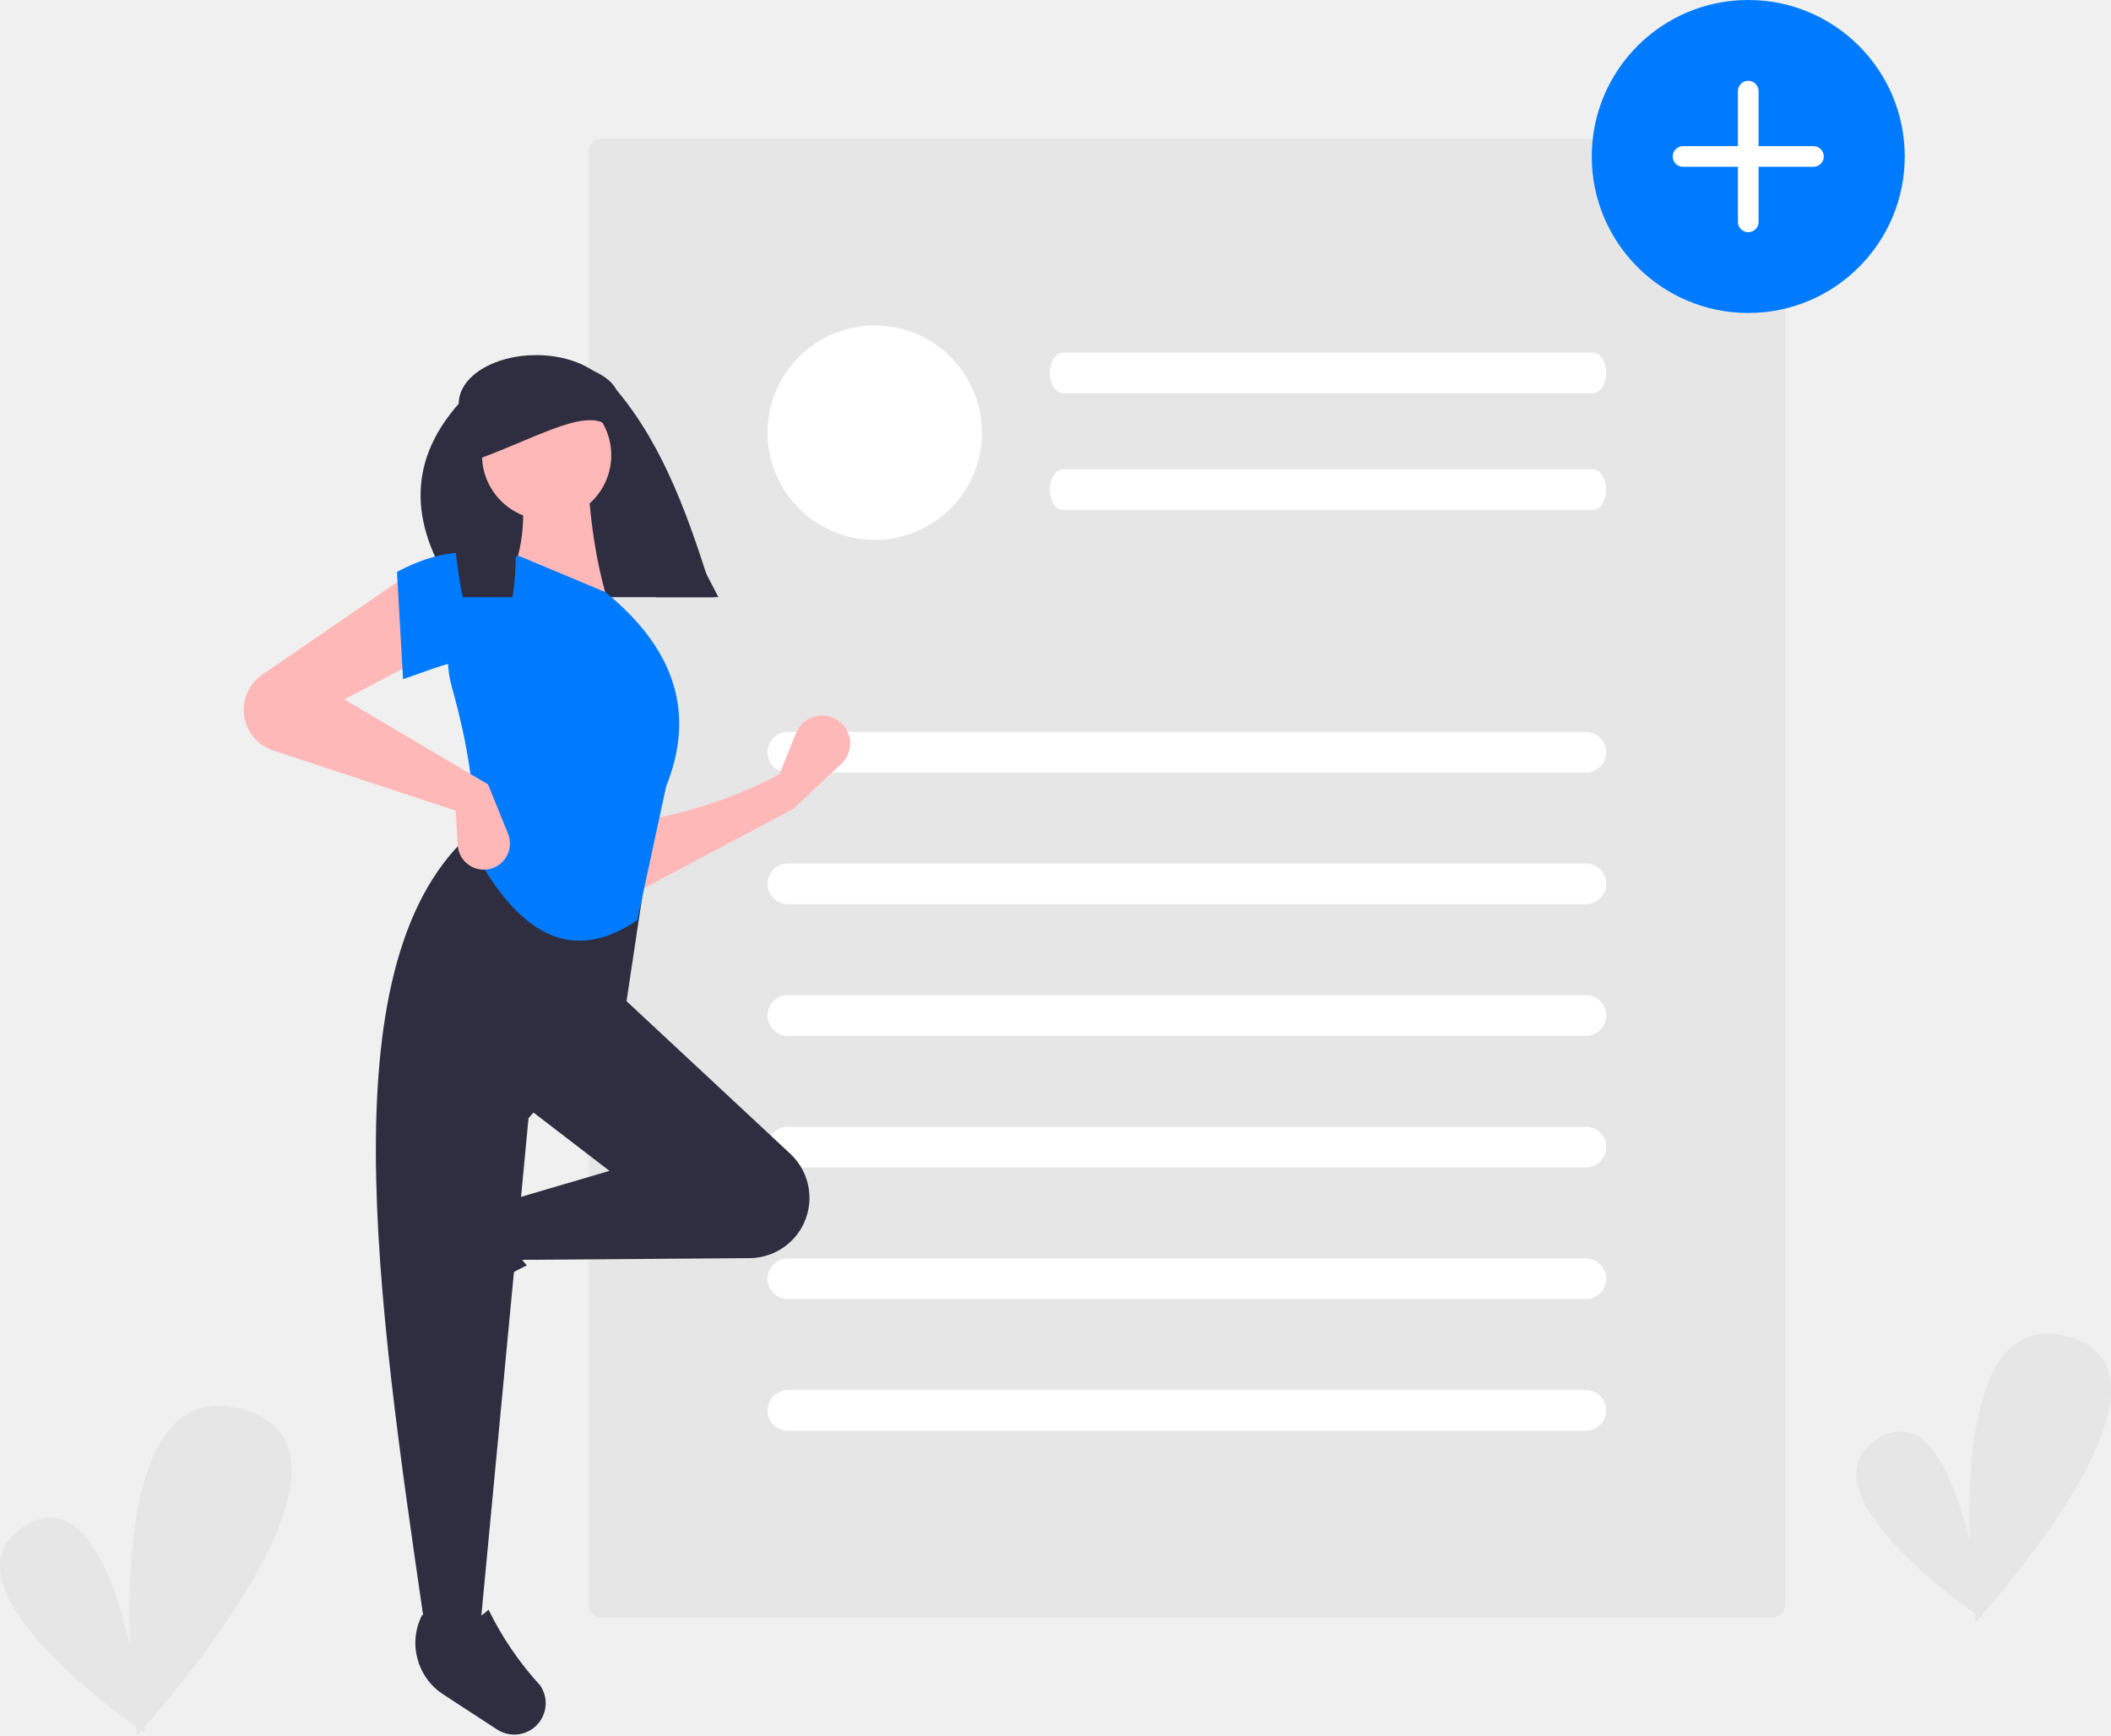
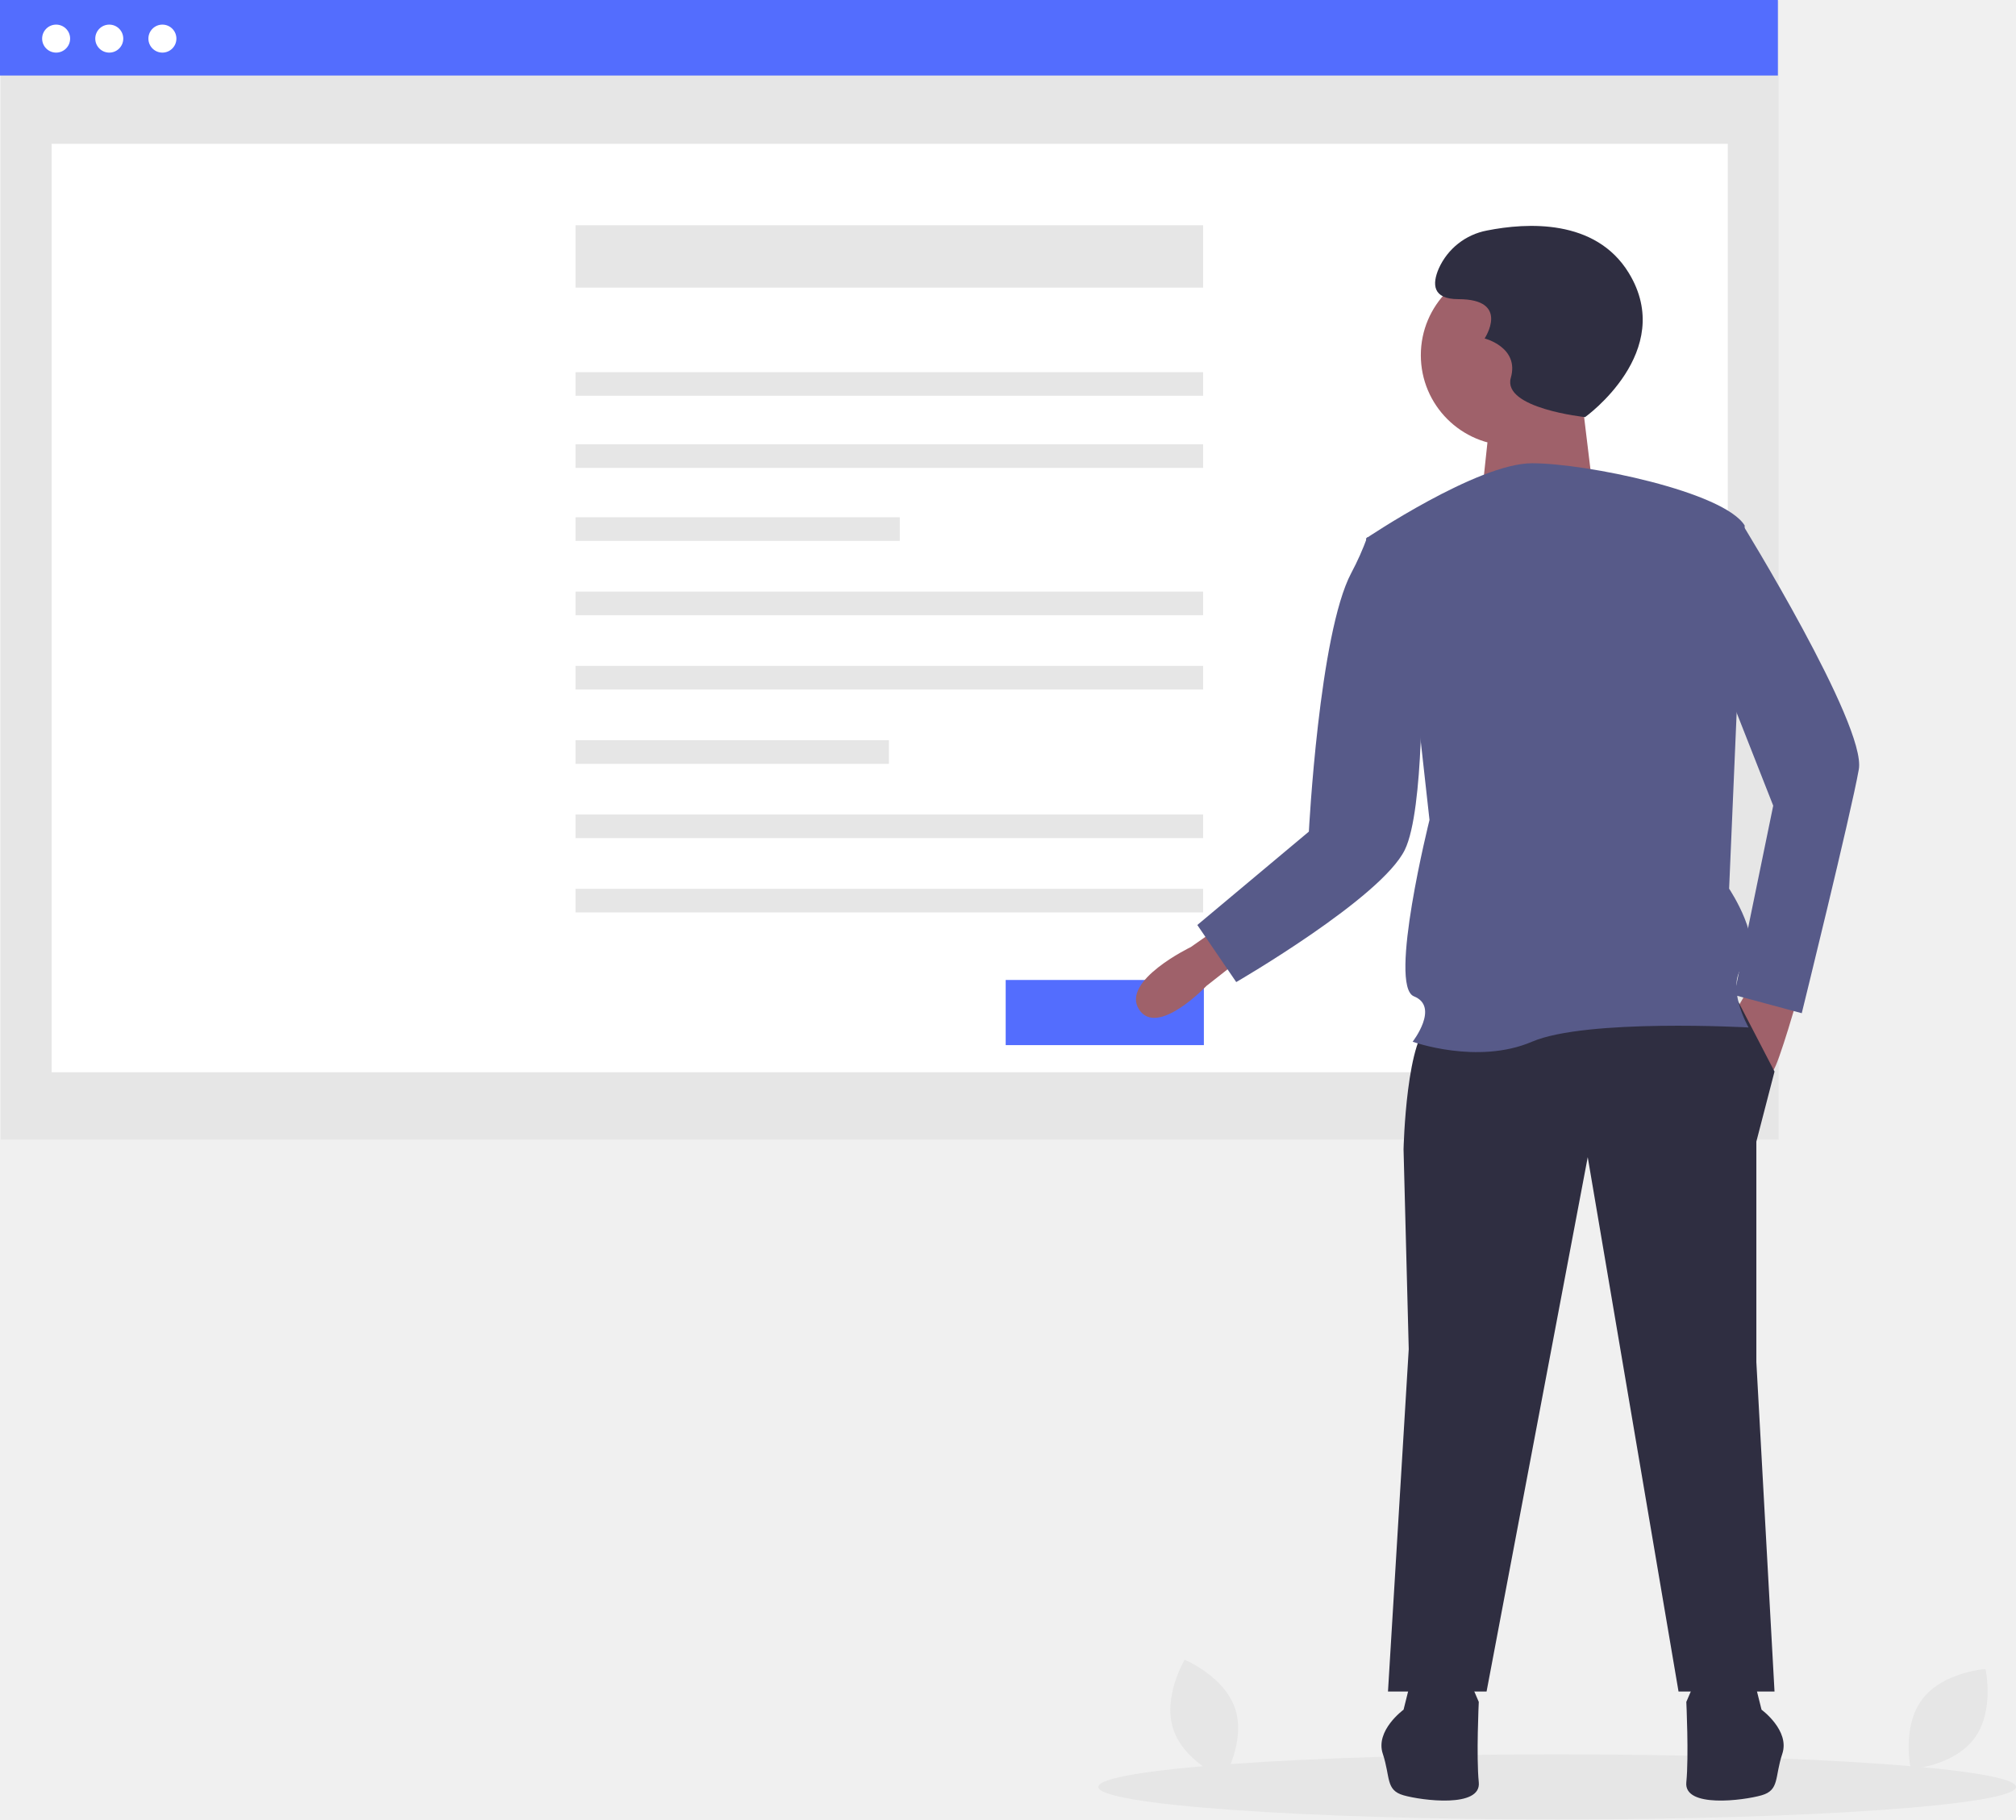
- <svg xmlns="http://www.w3.org/2000/svg" id="a6165653-2719-4fed-8ed9-8fe7d02b0919" data-name="Layer 1" width="777.805" height="639.552" viewBox="0 0 777.805 639.552">
-   <path d="M941.532,725.07c13.358-15.199,76.265-90.009,31.554-102.342-33.581-9.263-37.322,41.699-36.195,75.899-5.377-23.042-15.813-49.958-34.148-38.082-26.424,17.115,23.088,54.992,36.022,64.29.212,1.891.352,2.942.352,2.942s.53-.578,1.476-1.643c.739.517,1.15.795,1.15.795S941.675,726.258,941.532,725.07Z" transform="translate(-211.0973 -130.224)" fill="#e6e6e6" />
-   <path d="M264.281,766.677c15.3-17.408,87.349-103.092,36.14-117.217-38.461-10.609-42.746,47.76-41.456,86.93-6.159-26.39-18.111-57.219-39.111-43.617-30.264,19.603,26.444,62.984,41.257,73.634.243,2.166.404,3.369.404,3.369s.608-.663,1.691-1.882c.846.593,1.317.911,1.317.911S264.445,768.037,264.281,766.677Z" transform="translate(-211.0973 -130.224)" fill="#e6e6e6" />
-   <path d="M432.903,181.278a5.006,5.006,0,0,0-5,5v535a5.006,5.006,0,0,0,5,5H863.902a5.006,5.006,0,0,0,5-5v-535a5.006,5.006,0,0,0-5-5Z" transform="translate(-211.0973 -130.224)" fill="#e6e6e6" />
-   <path d="M795.403,414.903h-294a7.5,7.5,0,0,1,0-15h294a7.5,7.5,0,0,1,0,15Z" transform="translate(-211.0973 -130.224)" fill="#fff" />
-   <path d="M797.927,275.153H602.878c-2.748,0-4.976-3.358-4.976-7.5s2.228-7.5,4.976-7.5H797.927c2.748,0,4.976,3.358,4.976,7.5S800.675,275.153,797.927,275.153Z" transform="translate(-211.0973 -130.224)" fill="#fff" />
-   <path d="M797.927,318.153H602.878c-2.748,0-4.976-3.358-4.976-7.5s2.228-7.5,4.976-7.5H797.927c2.748,0,4.976,3.358,4.976,7.5S800.675,318.153,797.927,318.153Z" transform="translate(-211.0973 -130.224)" fill="#fff" />
-   <path d="M795.403,463.403h-294a7.5,7.5,0,0,1,0-15h294a7.5,7.5,0,0,1,0,15Z" transform="translate(-211.0973 -130.224)" fill="#fff" />
-   <path d="M795.403,511.903h-294a7.5,7.5,0,0,1,0-15h294a7.5,7.5,0,0,1,0,15Z" transform="translate(-211.0973 -130.224)" fill="#fff" />
-   <path d="M795.403,560.403h-294a7.5,7.5,0,0,1,0-15h294a7.5,7.5,0,0,1,0,15Z" transform="translate(-211.0973 -130.224)" fill="#fff" />
-   <path d="M795.403,608.903h-294a7.5,7.5,0,0,1,0-15h294a7.5,7.5,0,0,1,0,15Z" transform="translate(-211.0973 -130.224)" fill="#fff" />
-   <path d="M795.403,657.403h-294a7.5,7.5,0,0,1,0-15h294a7.5,7.5,0,0,1,0,15Z" transform="translate(-211.0973 -130.224)" fill="#fff" />
-   <circle cx="322.305" cy="159.429" r="39.5" fill="#fff" />
-   <path d="M594.265,414.903" transform="translate(-211.0973 -130.224)" fill="#fff" />
-   <path d="M503.507,428.188l-58.903,31.316-.746-26.096c19.226-3.209,37.517-8.797,54.429-17.895l6.16-15.22a10.318,10.318,0,0,1,17.536-2.678l0,0a10.318,10.318,0,0,1-.908,14.069Z" transform="translate(-211.0973 -130.224)" fill="#ffb8b8" />
-   <path d="M359.583,608.993v0a11.574,11.574,0,0,1,1.469-9.363L373.992,579.772a22.612,22.612,0,0,1,29.335-7.739h0c-5.438,9.256-4.68,17.377,1.878,24.434A117.631,117.631,0,0,0,377.269,615.511,11.574,11.574,0,0,1,359.583,608.993Z" transform="translate(-211.0973 -130.224)" fill="#2f2e41" />
-   <path d="M506.19,583.029l0,0a22.203,22.203,0,0,1-18.871,10.779l-85.96.651-3.728-21.623,38.026-11.184-32.061-24.605,35.044-41.008L502.289,555.363A22.203,22.203,0,0,1,506.19,583.029Z" transform="translate(-211.0973 -130.224)" fill="#2f2e41" />
-   <path d="M387.938,730.905H367.806C349.731,607.008,331.333,482.763,385.701,436.39l64.122,10.439-8.202,54.429-35.789,41.008Z" transform="translate(-211.0973 -130.224)" fill="#2f2e41" />
-   <path d="M403.634,768.972h0a11.574,11.574,0,0,1-9.363-1.469L374.413,754.565a22.612,22.612,0,0,1-7.741-29.335v0c9.257,5.437,17.377,4.679,24.434-1.88a117.63,117.63,0,0,0,19.047,27.935A11.574,11.574,0,0,1,403.634,768.972Z" transform="translate(-211.0973 -130.224)" fill="#2f2e41" />
-   <path d="M475.811,350.278H380.109c-17.674-25.003-19.748-48.913,0-71.294,0-9.896,12.783-17.919,28.551-17.919h0c12.352,0,23.303,4.985,27.139,12.354Z" transform="translate(-211.0973 -130.224)" fill="#2f2e41" />
-   <path d="M435.657,353.627l-37.28-8.947c6.192-12.674,6.702-26.776,3.728-41.754l25.351-.746C428.249,320.806,430.653,338.207,435.657,353.627Z" transform="translate(-211.0973 -130.224)" fill="#ffb8b8" />
-   <path d="M445.903,469.278c-27.139,18.493-46.314.633-60.947-26.923,2.033-16.862-1.259-37.041-7.357-58.966a40.138,40.138,0,0,1,24.506-48.401l0,0,32.061,13.421c27.224,22.19,32.582,46.227,22.368,71.578Z" transform="translate(-211.0973 -130.224)" fill="#007bff" />
-   <path d="M367.806,372.268l-29.824,15.658,52.938,31.316,7.366,18.17a9.637,9.637,0,0,1-5.789,12.731h0a9.637,9.637,0,0,1-12.762-8.544l-.745-12.663-67.284-22.204a15.733,15.733,0,0,1-9.873-9.611v0a15.733,15.733,0,0,1,5.903-18.303l54.105-37.118Z" transform="translate(-211.0973 -130.224)" fill="#ffb8b8" />
-   <path d="M397.631,375.25c-12.439-5.451-23.749.47-38.026,5.219l-2.237-39.517c14.176-7.556,27.692-9.593,40.263-3.728Z" transform="translate(-211.0973 -130.224)" fill="#007bff" />
-   <path d="M474.056,350.278H452.947c-13.138-24.236-12.541-67.056-40.777-57.512-18.141-10.767-7.732,31.484-12.243,57.512h-18.357c-4.988-25.43-5.057-50.913.811-71.635a9.655,9.655,0,0,1,3.512-7.059,19.952,19.952,0,0,1,2.945-2.238c6.487-4.087,10.843-6.414,20.32-6.414a57.204,57.204,0,0,1,15.688,2.157c.664.194,1.32.403,1.953.621.872.299,1.715.626,2.52.977,4.146,1.783,7.404,4.196,8.947,7.216C456.131,295.208,465.25,322.089,474.056,350.278Z" transform="translate(-211.0973 -130.224)" fill="#2f2e41" />
-   <circle cx="201.413" cy="167.729" r="23.802" fill="#ffb8b8" />
-   <path d="M436.652,288.772c-7.161-9.76-25.835,1.883-48.284,10.201V275.851c18.467-8.13,29.236-10.475,41.484-2.04Z" transform="translate(-211.0973 -130.224)" fill="#2f2e41" />
-   <circle cx="644.147" cy="57.659" r="57.659" fill="#007bff" />
-   <path d="M831.22,184.078a3.805,3.805,0,1,0,0,7.61h20.22v20.219a3.805,3.805,0,1,0,7.609,0V191.688h20.22a3.805,3.805,0,0,0,0-7.61H859.049V163.858a3.805,3.805,0,1,0-7.609,0v20.22Z" transform="translate(-211.0973 -130.224)" fill="#fff" />
+ <svg xmlns="http://www.w3.org/2000/svg" id="ab240924-3aa7-47b6-b62a-c874e6e3bd4f" data-name="Layer 1" width="742.571" height="670.208" viewBox="0 0 742.571 670.208">
+   <path d="M683.679,744.339c3.986,12.061-4.177,25.604-4.177,25.604s-14.625-6.012-18.611-18.073,4.177-25.604,4.177-25.604S679.694,732.278,683.679,744.339Z" transform="translate(-228.7143 -114.8962)" fill="#e6e6e6" />
+   <path d="M955.901,755.284c-7.6,10.178-23.376,11.249-23.376,11.249s-3.454-15.431,4.146-25.609,23.376-11.249,23.376-11.249S963.501,745.106,955.901,755.284Z" transform="translate(-228.7143 -114.8962)" fill="#e6e6e6" />
+   <ellipse cx="573.571" cy="658.208" rx="169" ry="12" fill="#e6e6e6" />
+   <rect x="0.28" y="0.371" width="654.863" height="419.404" fill="#e6e6e6" />
+   <rect x="19.005" y="52.975" width="617.412" height="341.988" fill="#fff" />
+   <rect width="654.863" height="27.821" fill="#536dfe" />
+   <circle cx="20.674" cy="14.224" r="5.156" fill="#fff" />
+   <circle cx="40.247" cy="14.224" r="5.156" fill="#fff" />
+   <circle cx="59.819" cy="14.224" r="5.156" fill="#fff" />
+   <rect x="211.989" y="82.969" width="231.169" height="22.973" fill="#e6e6e6" />
+   <rect x="211.989" y="137.083" width="231.169" height="8.701" fill="#e6e6e6" />
+   <rect x="211.989" y="163.641" width="231.169" height="8.701" fill="#e6e6e6" />
+   <rect x="211.989" y="190.536" width="119.445" height="8.701" fill="#e6e6e6" />
+   <rect x="211.989" y="217.908" width="231.169" height="8.701" fill="#e6e6e6" />
+   <rect x="211.989" y="245.28" width="231.169" height="8.701" fill="#e6e6e6" />
+   <rect x="211.989" y="272.651" width="115.445" height="8.701" fill="#e6e6e6" />
+   <rect x="211.989" y="300.023" width="231.169" height="8.701" fill="#e6e6e6" />
+   <rect x="211.989" y="327.395" width="231.169" height="8.701" fill="#e6e6e6" />
+   <rect x="370.434" y="360.969" width="73" height="24" fill="#536dfe" />
+   <path d="M686.455,467.561l-.556.437L673.078,478.072s-18.155,19.11-24.844,8.6,19.11-22.933,19.11-22.933l9.555-6.689Z" transform="translate(-228.7143 -114.8962)" fill="#9f616a" />
+   <path d="M891.414,480.46s-7.644,26.755-9.555,28.666l-14.333-21.021,6.689-11.466Z" transform="translate(-228.7143 -114.8962)" fill="#9f616a" />
+   <path d="M868.96,483.805l13.377,25.799-6.689,25.799v81.219l6.689,121.351H846.983L813.539,541.136,776.274,737.973H739.964l7.644-126.129-1.911-73.575s.956-42.998,10.511-46.821S868.96,483.805,868.96,483.805Z" transform="translate(-228.7143 -114.8962)" fill="#2f2e41" />
+   <path d="M874.693,733.196l2.867,11.466s10.511,7.644,7.644,16.244-.956,13.377-7.644,15.288-28.666,4.778-27.71-4.778,0-29.621,0-29.621l2.867-6.689Z" transform="translate(-228.7143 -114.8962)" fill="#2f2e41" />
+   <path d="M748.564,733.196,745.697,744.662s-10.511,7.644-7.644,16.244.956,13.377,7.644,15.288,28.666,4.778,27.71-4.778,0-29.621,0-29.621l-2.867-6.689Z" transform="translate(-228.7143 -114.8962)" fill="#2f2e41" />
+   <circle cx="556.637" cy="130.83" r="33.289" fill="#9f616a" />
+   <polygon points="582.465 145.179 587.057 183.06 545.732 183.06 549.176 150.918 582.465 145.179" fill="#9f616a" />
+   <path d="M731.842,313.244S772.93,285.534,792.996,285.534s70.709,10.511,78.353,22.933l-5.733,133.773s13.377,20.066,5.733,27.71,1.433,23.41,1.433,23.41-59.72-3.344-79.786,5.255-43.954,0-43.954,0,10.033-12.9.478-16.722,5.733-64.975,5.733-64.975l-4.3-38.699Z" transform="translate(-228.7143 -114.8962)" fill="#575a89" />
+   <path d="M862.749,308.467l7.166-1.433s46.343,75.008,43.476,91.252-21.021,89.819-21.021,89.819l-24.844-6.689,14.333-69.753L858.927,353.376Z" transform="translate(-228.7143 -114.8962)" fill="#575a89" />
+   <path d="M742.353,317.066l-10.033-4.3a101.993,101.993,0,0,1-5.879,13.184c-11.852,22.293-15.62,95.267-15.62,95.267l-41.087,34.399,14.333,21.021s53.475-30.984,62.109-48.732c7.21-14.822,6.211-67.364,6.211-67.364Z" transform="translate(-228.7143 -114.8962)" fill="#575a89" />
+   <path d="M812.565,268.536s33.792-24.137,16.091-53.101c-12.28-20.094-37.725-18.503-52.158-15.644a24.385,24.385,0,0,0-17.839,14.035c-2.414,5.632-2.414,11.264,7.241,11.264,19.31,0,9.655,14.482,9.655,14.482s12.873,3.218,9.655,14.482S812.565,268.536,812.565,268.536Z" transform="translate(-228.7143 -114.8962)" fill="#2f2e41" />
</svg>
